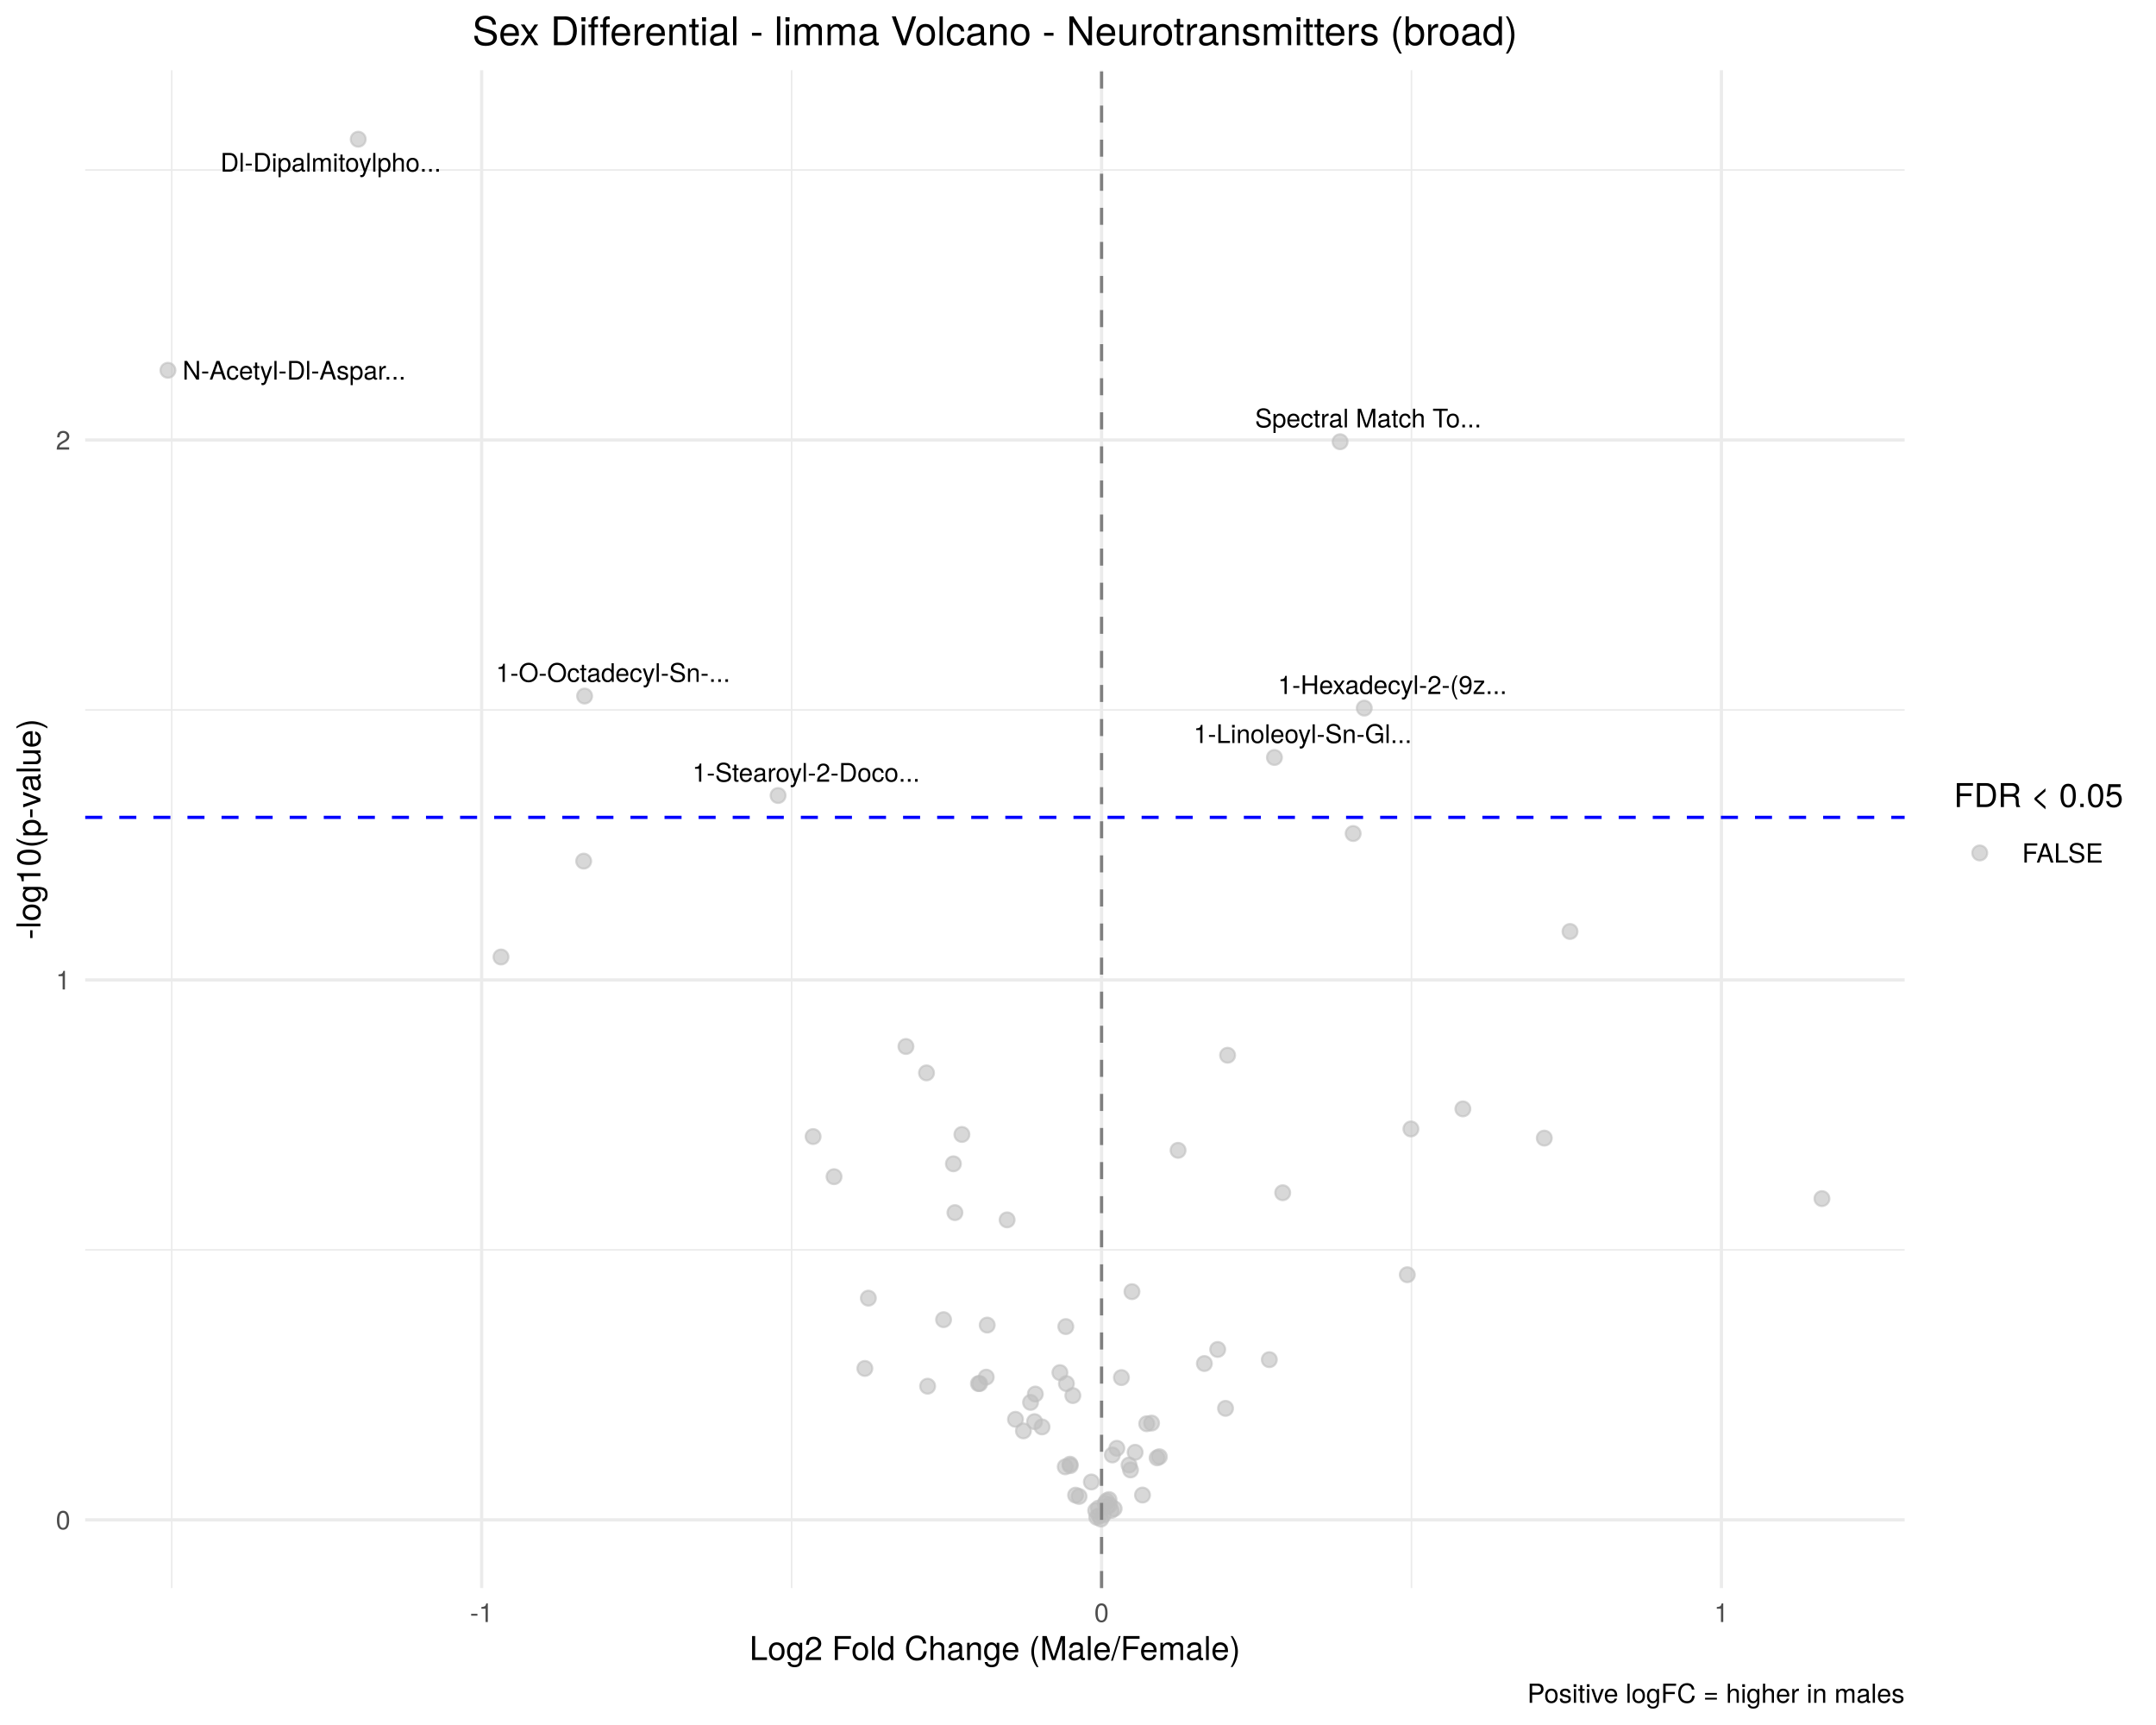
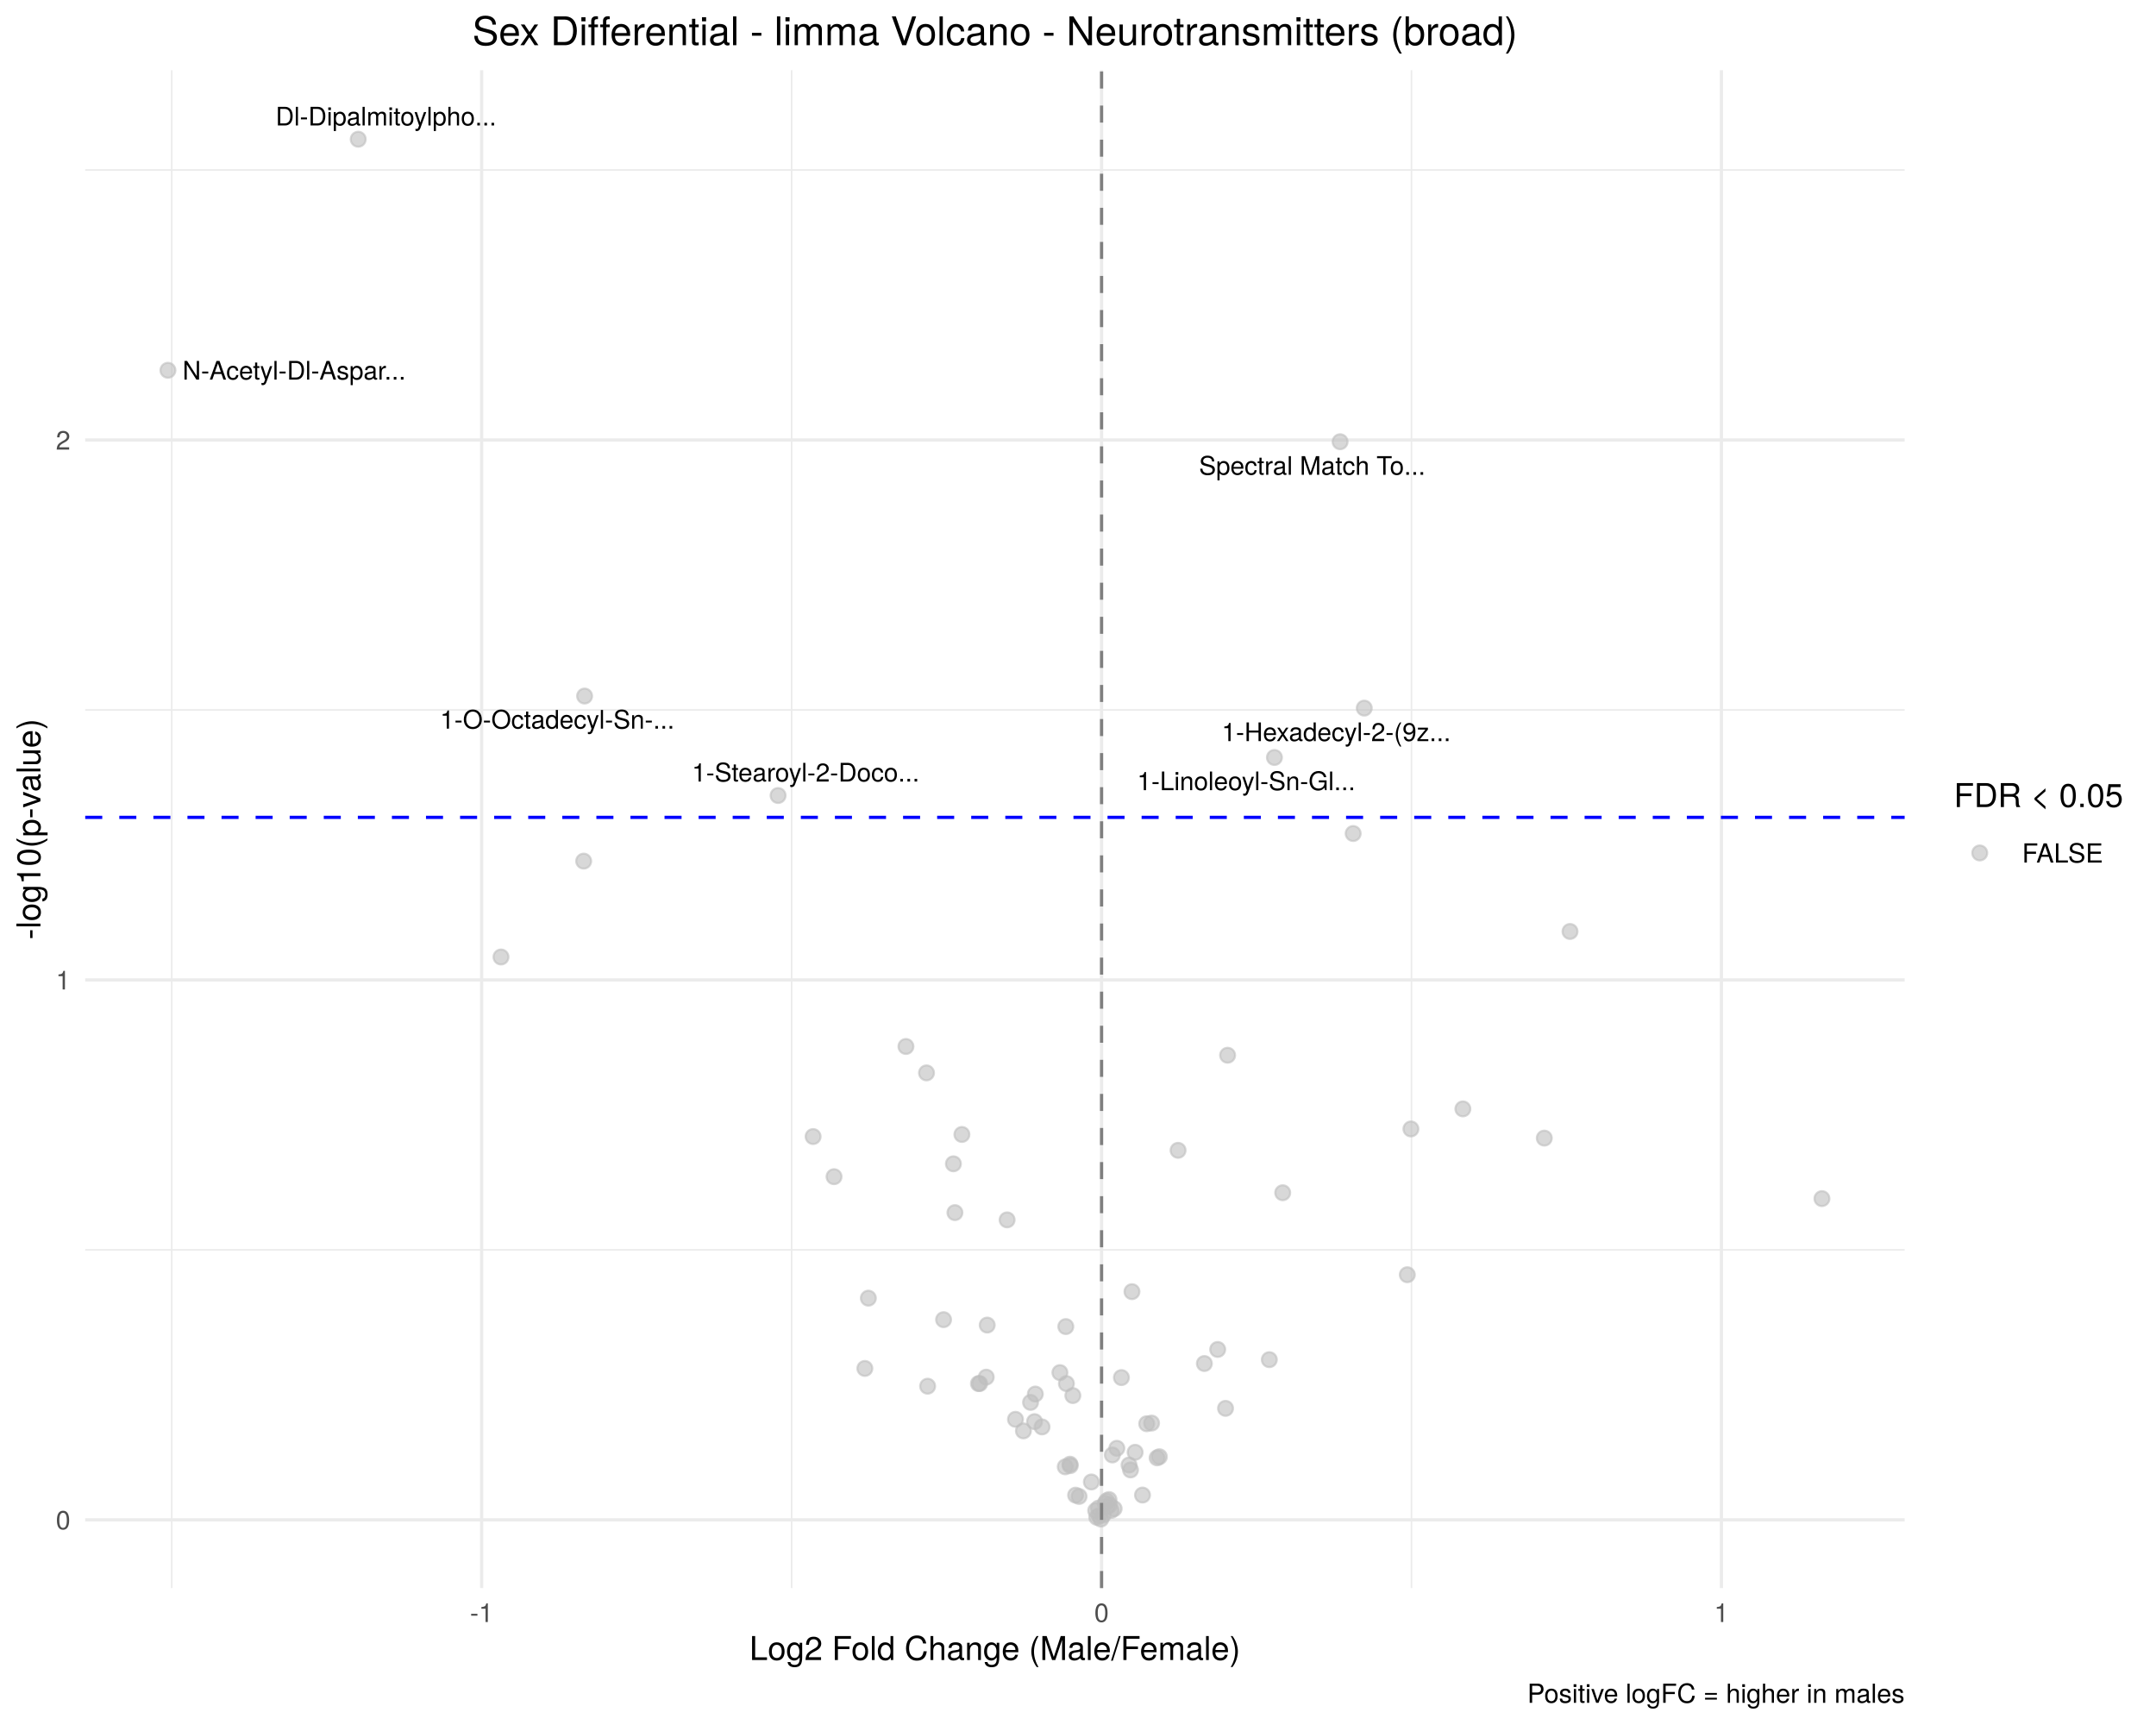
<svg xmlns="http://www.w3.org/2000/svg" class="svglite" width="720.00pt" height="576.00pt" viewBox="0 0 720.00 576.00">
  <defs>
    <style type="text/css">
    .svglite line, .svglite polyline, .svglite polygon, .svglite path, .svglite rect, .svglite circle {
      fill: none;
      stroke: #000000;
      stroke-linecap: round;
      stroke-linejoin: round;
      stroke-miterlimit: 10.00;
    }
    .svglite text {
      white-space: pre;
    }
  </style>
  </defs>
  <rect width="100%" height="100%" style="stroke: none; fill: none;" />
  <defs>
    <clipPath id="cpMC4wMHw3MjAuMDB8MC4wMHw1NzYuMDA=">
      <rect x="0.00" y="0.00" width="720.00" height="576.00" />
    </clipPath>
  </defs>
  <g clip-path="url(#cpMC4wMHw3MjAuMDB8MC4wMHw1NzYuMDA=)">
</g>
  <defs>
    <clipPath id="cpMjguNDZ8NjM2LjA2fDIzLjQ1fDUzMC4yOA==">
      <rect x="28.46" y="23.45" width="607.60" height="506.83" />
    </clipPath>
  </defs>
  <g clip-path="url(#cpMjguNDZ8NjM2LjA2fDIzLjQ1fDUzMC4yOA==)">
    <polyline points="28.46,417.34 636.06,417.34 " style="stroke-width: 0.53; stroke: #EBEBEB; stroke-linecap: butt;" />
    <polyline points="28.46,237.05 636.06,237.05 " style="stroke-width: 0.53; stroke: #EBEBEB; stroke-linecap: butt;" />
    <polyline points="28.46,56.76 636.06,56.76 " style="stroke-width: 0.53; stroke: #EBEBEB; stroke-linecap: butt;" />
    <polyline points="57.35,530.28 57.35,23.45 " style="stroke-width: 0.53; stroke: #EBEBEB; stroke-linecap: butt;" />
    <polyline points="264.36,530.28 264.36,23.45 " style="stroke-width: 0.53; stroke: #EBEBEB; stroke-linecap: butt;" />
    <polyline points="471.37,530.28 471.37,23.45 " style="stroke-width: 0.53; stroke: #EBEBEB; stroke-linecap: butt;" />
    <polyline points="28.46,507.49 636.06,507.49 " style="stroke-width: 1.07; stroke: #EBEBEB; stroke-linecap: butt;" />
    <polyline points="28.46,327.20 636.06,327.20 " style="stroke-width: 1.07; stroke: #EBEBEB; stroke-linecap: butt;" />
    <polyline points="28.46,146.91 636.06,146.91 " style="stroke-width: 1.07; stroke: #EBEBEB; stroke-linecap: butt;" />
    <polyline points="160.85,530.28 160.85,23.45 " style="stroke-width: 1.07; stroke: #EBEBEB; stroke-linecap: butt;" />
    <polyline points="367.87,530.28 367.87,23.45 " style="stroke-width: 1.07; stroke: #EBEBEB; stroke-linecap: butt;" />
    <polyline points="574.88,530.28 574.88,23.45 " style="stroke-width: 1.07; stroke: #EBEBEB; stroke-linecap: butt;" />
    <circle cx="119.63" cy="46.49" r="2.49" style="stroke-width: 0.71; stroke: #BEBEBE; stroke-opacity: 0.60; fill: #BEBEBE; fill-opacity: 0.60;" />
    <circle cx="56.08" cy="123.64" r="2.49" style="stroke-width: 0.71; stroke: #BEBEBE; stroke-opacity: 0.60; fill: #BEBEBE; fill-opacity: 0.60;" />
    <circle cx="447.53" cy="147.50" r="2.49" style="stroke-width: 0.71; stroke: #BEBEBE; stroke-opacity: 0.60; fill: #BEBEBE; fill-opacity: 0.60;" />
    <circle cx="455.60" cy="236.45" r="2.49" style="stroke-width: 0.71; stroke: #BEBEBE; stroke-opacity: 0.60; fill: #BEBEBE; fill-opacity: 0.60;" />
    <circle cx="195.23" cy="232.42" r="2.49" style="stroke-width: 0.71; stroke: #BEBEBE; stroke-opacity: 0.60; fill: #BEBEBE; fill-opacity: 0.60;" />
    <circle cx="425.60" cy="252.93" r="2.49" style="stroke-width: 0.71; stroke: #BEBEBE; stroke-opacity: 0.60; fill: #BEBEBE; fill-opacity: 0.60;" />
    <circle cx="259.84" cy="265.63" r="2.49" style="stroke-width: 0.71; stroke: #BEBEBE; stroke-opacity: 0.60; fill: #BEBEBE; fill-opacity: 0.60;" />
    <circle cx="451.89" cy="278.32" r="2.49" style="stroke-width: 0.71; stroke: #BEBEBE; stroke-opacity: 0.60; fill: #BEBEBE; fill-opacity: 0.60;" />
    <circle cx="194.92" cy="287.54" r="2.49" style="stroke-width: 0.71; stroke: #BEBEBE; stroke-opacity: 0.60; fill: #BEBEBE; fill-opacity: 0.60;" />
    <circle cx="524.31" cy="311.03" r="2.49" style="stroke-width: 0.71; stroke: #BEBEBE; stroke-opacity: 0.60; fill: #BEBEBE; fill-opacity: 0.60;" />
    <circle cx="167.31" cy="319.55" r="2.49" style="stroke-width: 0.71; stroke: #BEBEBE; stroke-opacity: 0.60; fill: #BEBEBE; fill-opacity: 0.60;" />
    <circle cx="409.96" cy="352.36" r="2.49" style="stroke-width: 0.71; stroke: #BEBEBE; stroke-opacity: 0.60; fill: #BEBEBE; fill-opacity: 0.60;" />
    <circle cx="302.54" cy="349.43" r="2.49" style="stroke-width: 0.71; stroke: #BEBEBE; stroke-opacity: 0.60; fill: #BEBEBE; fill-opacity: 0.60;" />
    <circle cx="309.41" cy="358.25" r="2.49" style="stroke-width: 0.71; stroke: #BEBEBE; stroke-opacity: 0.60; fill: #BEBEBE; fill-opacity: 0.60;" />
    <circle cx="608.44" cy="400.23" r="2.49" style="stroke-width: 0.71; stroke: #BEBEBE; stroke-opacity: 0.60; fill: #BEBEBE; fill-opacity: 0.60;" />
    <circle cx="488.53" cy="370.27" r="2.49" style="stroke-width: 0.71; stroke: #BEBEBE; stroke-opacity: 0.60; fill: #BEBEBE; fill-opacity: 0.60;" />
    <circle cx="515.72" cy="380.03" r="2.49" style="stroke-width: 0.71; stroke: #BEBEBE; stroke-opacity: 0.60; fill: #BEBEBE; fill-opacity: 0.60;" />
    <circle cx="471.18" cy="376.97" r="2.49" style="stroke-width: 0.71; stroke: #BEBEBE; stroke-opacity: 0.60; fill: #BEBEBE; fill-opacity: 0.60;" />
    <circle cx="321.23" cy="378.81" r="2.49" style="stroke-width: 0.71; stroke: #BEBEBE; stroke-opacity: 0.60; fill: #BEBEBE; fill-opacity: 0.60;" />
    <circle cx="271.54" cy="379.51" r="2.49" style="stroke-width: 0.71; stroke: #BEBEBE; stroke-opacity: 0.60; fill: #BEBEBE; fill-opacity: 0.60;" />
    <circle cx="393.42" cy="384.11" r="2.49" style="stroke-width: 0.71; stroke: #BEBEBE; stroke-opacity: 0.60; fill: #BEBEBE; fill-opacity: 0.60;" />
    <circle cx="318.39" cy="388.61" r="2.49" style="stroke-width: 0.71; stroke: #BEBEBE; stroke-opacity: 0.60; fill: #BEBEBE; fill-opacity: 0.60;" />
    <circle cx="278.53" cy="392.91" r="2.49" style="stroke-width: 0.71; stroke: #BEBEBE; stroke-opacity: 0.60; fill: #BEBEBE; fill-opacity: 0.60;" />
    <circle cx="428.36" cy="398.27" r="2.49" style="stroke-width: 0.71; stroke: #BEBEBE; stroke-opacity: 0.60; fill: #BEBEBE; fill-opacity: 0.60;" />
    <circle cx="469.97" cy="425.65" r="2.49" style="stroke-width: 0.71; stroke: #BEBEBE; stroke-opacity: 0.60; fill: #BEBEBE; fill-opacity: 0.60;" />
    <circle cx="318.90" cy="404.91" r="2.49" style="stroke-width: 0.71; stroke: #BEBEBE; stroke-opacity: 0.60; fill: #BEBEBE; fill-opacity: 0.60;" />
    <circle cx="336.33" cy="407.33" r="2.49" style="stroke-width: 0.71; stroke: #BEBEBE; stroke-opacity: 0.60; fill: #BEBEBE; fill-opacity: 0.60;" />
    <circle cx="378.02" cy="431.30" r="2.49" style="stroke-width: 0.71; stroke: #BEBEBE; stroke-opacity: 0.60; fill: #BEBEBE; fill-opacity: 0.60;" />
    <circle cx="409.27" cy="470.27" r="2.49" style="stroke-width: 0.71; stroke: #BEBEBE; stroke-opacity: 0.60; fill: #BEBEBE; fill-opacity: 0.60;" />
    <circle cx="289.99" cy="433.47" r="2.49" style="stroke-width: 0.71; stroke: #BEBEBE; stroke-opacity: 0.60; fill: #BEBEBE; fill-opacity: 0.60;" />
    <circle cx="402.20" cy="455.30" r="2.49" style="stroke-width: 0.71; stroke: #BEBEBE; stroke-opacity: 0.60; fill: #BEBEBE; fill-opacity: 0.60;" />
    <circle cx="423.89" cy="454.01" r="2.49" style="stroke-width: 0.71; stroke: #BEBEBE; stroke-opacity: 0.60; fill: #BEBEBE; fill-opacity: 0.60;" />
    <circle cx="329.68" cy="442.46" r="2.49" style="stroke-width: 0.71; stroke: #BEBEBE; stroke-opacity: 0.60; fill: #BEBEBE; fill-opacity: 0.60;" />
    <circle cx="315.11" cy="440.65" r="2.49" style="stroke-width: 0.71; stroke: #BEBEBE; stroke-opacity: 0.60; fill: #BEBEBE; fill-opacity: 0.60;" />
    <circle cx="355.93" cy="442.96" r="2.49" style="stroke-width: 0.71; stroke: #BEBEBE; stroke-opacity: 0.60; fill: #BEBEBE; fill-opacity: 0.60;" />
    <circle cx="288.82" cy="456.94" r="2.49" style="stroke-width: 0.71; stroke: #BEBEBE; stroke-opacity: 0.60; fill: #BEBEBE; fill-opacity: 0.60;" />
    <circle cx="344.16" cy="468.28" r="2.49" style="stroke-width: 0.71; stroke: #BEBEBE; stroke-opacity: 0.60; fill: #BEBEBE; fill-opacity: 0.60;" />
    <circle cx="406.65" cy="450.60" r="2.49" style="stroke-width: 0.71; stroke: #BEBEBE; stroke-opacity: 0.60; fill: #BEBEBE; fill-opacity: 0.60;" />
    <circle cx="353.96" cy="458.33" r="2.49" style="stroke-width: 0.71; stroke: #BEBEBE; stroke-opacity: 0.60; fill: #BEBEBE; fill-opacity: 0.60;" />
    <circle cx="309.78" cy="462.87" r="2.49" style="stroke-width: 0.71; stroke: #BEBEBE; stroke-opacity: 0.60; fill: #BEBEBE; fill-opacity: 0.60;" />
    <circle cx="327.18" cy="461.98" r="2.49" style="stroke-width: 0.71; stroke: #BEBEBE; stroke-opacity: 0.60; fill: #BEBEBE; fill-opacity: 0.60;" />
    <circle cx="329.36" cy="459.85" r="2.49" style="stroke-width: 0.71; stroke: #BEBEBE; stroke-opacity: 0.60; fill: #BEBEBE; fill-opacity: 0.60;" />
    <circle cx="374.50" cy="459.99" r="2.49" style="stroke-width: 0.71; stroke: #BEBEBE; stroke-opacity: 0.60; fill: #BEBEBE; fill-opacity: 0.60;" />
    <circle cx="326.75" cy="462.00" r="2.49" style="stroke-width: 0.71; stroke: #BEBEBE; stroke-opacity: 0.60; fill: #BEBEBE; fill-opacity: 0.60;" />
    <circle cx="356.13" cy="462.00" r="2.49" style="stroke-width: 0.71; stroke: #BEBEBE; stroke-opacity: 0.60; fill: #BEBEBE; fill-opacity: 0.60;" />
    <circle cx="372.07" cy="503.76" r="2.49" style="stroke-width: 0.71; stroke: #BEBEBE; stroke-opacity: 0.60; fill: #BEBEBE; fill-opacity: 0.60;" />
    <circle cx="345.49" cy="474.70" r="2.49" style="stroke-width: 0.71; stroke: #BEBEBE; stroke-opacity: 0.60; fill: #BEBEBE; fill-opacity: 0.60;" />
    <circle cx="345.75" cy="465.49" r="2.49" style="stroke-width: 0.71; stroke: #BEBEBE; stroke-opacity: 0.60; fill: #BEBEBE; fill-opacity: 0.60;" />
    <circle cx="358.28" cy="466.00" r="2.49" style="stroke-width: 0.71; stroke: #BEBEBE; stroke-opacity: 0.60; fill: #BEBEBE; fill-opacity: 0.60;" />
    <circle cx="382.94" cy="475.40" r="2.49" style="stroke-width: 0.71; stroke: #BEBEBE; stroke-opacity: 0.60; fill: #BEBEBE; fill-opacity: 0.60;" />
    <circle cx="359.20" cy="499.26" r="2.49" style="stroke-width: 0.71; stroke: #BEBEBE; stroke-opacity: 0.60; fill: #BEBEBE; fill-opacity: 0.60;" />
    <circle cx="384.57" cy="475.19" r="2.49" style="stroke-width: 0.71; stroke: #BEBEBE; stroke-opacity: 0.60; fill: #BEBEBE; fill-opacity: 0.60;" />
    <circle cx="365.90" cy="504.41" r="2.49" style="stroke-width: 0.71; stroke: #BEBEBE; stroke-opacity: 0.60; fill: #BEBEBE; fill-opacity: 0.60;" />
    <circle cx="339.12" cy="473.93" r="2.49" style="stroke-width: 0.71; stroke: #BEBEBE; stroke-opacity: 0.60; fill: #BEBEBE; fill-opacity: 0.60;" />
    <circle cx="347.99" cy="476.47" r="2.49" style="stroke-width: 0.71; stroke: #BEBEBE; stroke-opacity: 0.60; fill: #BEBEBE; fill-opacity: 0.60;" />
    <circle cx="371.07" cy="504.37" r="2.49" style="stroke-width: 0.71; stroke: #BEBEBE; stroke-opacity: 0.60; fill: #BEBEBE; fill-opacity: 0.60;" />
    <circle cx="341.77" cy="477.79" r="2.49" style="stroke-width: 0.71; stroke: #BEBEBE; stroke-opacity: 0.60; fill: #BEBEBE; fill-opacity: 0.60;" />
    <circle cx="381.54" cy="499.22" r="2.49" style="stroke-width: 0.71; stroke: #BEBEBE; stroke-opacity: 0.60; fill: #BEBEBE; fill-opacity: 0.60;" />
    <circle cx="372.97" cy="483.60" r="2.49" style="stroke-width: 0.71; stroke: #BEBEBE; stroke-opacity: 0.60; fill: #BEBEBE; fill-opacity: 0.60;" />
    <circle cx="377.05" cy="489.19" r="2.49" style="stroke-width: 0.71; stroke: #BEBEBE; stroke-opacity: 0.60; fill: #BEBEBE; fill-opacity: 0.60;" />
    <circle cx="379.08" cy="484.94" r="2.49" style="stroke-width: 0.71; stroke: #BEBEBE; stroke-opacity: 0.60; fill: #BEBEBE; fill-opacity: 0.60;" />
    <circle cx="371.47" cy="485.83" r="2.49" style="stroke-width: 0.71; stroke: #BEBEBE; stroke-opacity: 0.60; fill: #BEBEBE; fill-opacity: 0.60;" />
    <circle cx="387.17" cy="486.42" r="2.49" style="stroke-width: 0.71; stroke: #BEBEBE; stroke-opacity: 0.60; fill: #BEBEBE; fill-opacity: 0.60;" />
    <circle cx="386.42" cy="486.80" r="2.49" style="stroke-width: 0.71; stroke: #BEBEBE; stroke-opacity: 0.60; fill: #BEBEBE; fill-opacity: 0.60;" />
    <circle cx="357.32" cy="488.91" r="2.49" style="stroke-width: 0.71; stroke: #BEBEBE; stroke-opacity: 0.60; fill: #BEBEBE; fill-opacity: 0.60;" />
    <circle cx="357.41" cy="489.40" r="2.49" style="stroke-width: 0.71; stroke: #BEBEBE; stroke-opacity: 0.60; fill: #BEBEBE; fill-opacity: 0.60;" />
    <circle cx="355.74" cy="489.79" r="2.49" style="stroke-width: 0.71; stroke: #BEBEBE; stroke-opacity: 0.60; fill: #BEBEBE; fill-opacity: 0.60;" />
    <circle cx="377.54" cy="490.83" r="2.49" style="stroke-width: 0.71; stroke: #BEBEBE; stroke-opacity: 0.60; fill: #BEBEBE; fill-opacity: 0.60;" />
    <circle cx="364.47" cy="494.85" r="2.49" style="stroke-width: 0.71; stroke: #BEBEBE; stroke-opacity: 0.60; fill: #BEBEBE; fill-opacity: 0.60;" />
    <circle cx="360.36" cy="499.68" r="2.49" style="stroke-width: 0.71; stroke: #BEBEBE; stroke-opacity: 0.60; fill: #BEBEBE; fill-opacity: 0.60;" />
    <circle cx="370.35" cy="500.72" r="2.49" style="stroke-width: 0.71; stroke: #BEBEBE; stroke-opacity: 0.60; fill: #BEBEBE; fill-opacity: 0.60;" />
    <circle cx="369.57" cy="501.17" r="2.49" style="stroke-width: 0.71; stroke: #BEBEBE; stroke-opacity: 0.60; fill: #BEBEBE; fill-opacity: 0.60;" />
    <circle cx="369.07" cy="502.00" r="2.49" style="stroke-width: 0.71; stroke: #BEBEBE; stroke-opacity: 0.60; fill: #BEBEBE; fill-opacity: 0.60;" />
    <circle cx="370.56" cy="502.50" r="2.49" style="stroke-width: 0.71; stroke: #BEBEBE; stroke-opacity: 0.60; fill: #BEBEBE; fill-opacity: 0.60;" />
    <circle cx="369.80" cy="503.10" r="2.49" style="stroke-width: 0.71; stroke: #BEBEBE; stroke-opacity: 0.60; fill: #BEBEBE; fill-opacity: 0.60;" />
    <circle cx="366.85" cy="503.58" r="2.49" style="stroke-width: 0.71; stroke: #BEBEBE; stroke-opacity: 0.60; fill: #BEBEBE; fill-opacity: 0.60;" />
    <circle cx="368.39" cy="505.95" r="2.49" style="stroke-width: 0.71; stroke: #BEBEBE; stroke-opacity: 0.60; fill: #BEBEBE; fill-opacity: 0.60;" />
    <circle cx="367.07" cy="506.12" r="2.49" style="stroke-width: 0.71; stroke: #BEBEBE; stroke-opacity: 0.60; fill: #BEBEBE; fill-opacity: 0.60;" />
    <circle cx="366.27" cy="506.65" r="2.49" style="stroke-width: 0.71; stroke: #BEBEBE; stroke-opacity: 0.60; fill: #BEBEBE; fill-opacity: 0.60;" />
    <circle cx="367.65" cy="507.24" r="2.49" style="stroke-width: 0.71; stroke: #BEBEBE; stroke-opacity: 0.60; fill: #BEBEBE; fill-opacity: 0.60;" />
-     <text x="110.46" y="57.31" text-anchor="middle" style="font-size: 8.54px; font-weight: 0; font-family: &quot;TeX Gyre Heros&quot;;" textLength="73.94px" lengthAdjust="spacingAndGlyphs">Dl-Dipalmitoylpho...</text>
-     <text x="98.22" y="126.75" text-anchor="middle" style="font-size: 8.54px; font-weight: 0; font-family: &quot;TeX Gyre Heros&quot;;" textLength="75.35px" lengthAdjust="spacingAndGlyphs">N-Acetyl-Dl-Aspar...</text>
-     <text x="456.92" y="142.71" text-anchor="middle" style="font-size: 8.54px; font-weight: 0; font-family: &quot;TeX Gyre Heros&quot;;" textLength="76.32px" lengthAdjust="spacingAndGlyphs">Spectral Match To...</text>
-     <text x="464.99" y="231.74" text-anchor="middle" style="font-size: 8.54px; font-weight: 0; font-family: &quot;TeX Gyre Heros&quot;;" textLength="76.80px" lengthAdjust="spacingAndGlyphs">1-Hexadecyl-2-(9z...</text>
-     <text x="204.74" y="227.69" text-anchor="middle" style="font-size: 8.54px; font-weight: 0; font-family: &quot;TeX Gyre Heros&quot;;" textLength="78.22px" lengthAdjust="spacingAndGlyphs">1-O-Octadecyl-Sn-...</text>
-     <text x="435.03" y="248.10" text-anchor="middle" style="font-size: 8.54px; font-weight: 0; font-family: &quot;TeX Gyre Heros&quot;;" textLength="73.02px" lengthAdjust="spacingAndGlyphs">1-Linoleoyl-Sn-Gl...</text>
-     <text x="269.21" y="261.02" text-anchor="middle" style="font-size: 8.54px; font-weight: 0; font-family: &quot;TeX Gyre Heros&quot;;" textLength="76.33px" lengthAdjust="spacingAndGlyphs">1-Stearoyl-2-Doco...</text>
+     <text x="128.90" y="41.90" text-anchor="middle" style="font-size: 8.54px; font-weight: 0; font-family: &quot;TeX Gyre Heros&quot;;" textLength="73.94px" lengthAdjust="spacingAndGlyphs">Dl-Dipalmitoylpho...</text>
+     <text x="98.23" y="126.75" text-anchor="middle" style="font-size: 8.54px; font-weight: 0; font-family: &quot;TeX Gyre Heros&quot;;" textLength="75.35px" lengthAdjust="spacingAndGlyphs">N-Acetyl-Dl-Aspar...</text>
+     <text x="438.21" y="158.54" text-anchor="middle" style="font-size: 8.54px; font-weight: 0; font-family: &quot;TeX Gyre Heros&quot;;" textLength="76.32px" lengthAdjust="spacingAndGlyphs">Spectral Match To...</text>
+     <text x="446.23" y="247.46" text-anchor="middle" style="font-size: 8.54px; font-weight: 0; font-family: &quot;TeX Gyre Heros&quot;;" textLength="76.80px" lengthAdjust="spacingAndGlyphs">1-Hexadecyl-2-(9z...</text>
+     <text x="186.10" y="243.30" text-anchor="middle" style="font-size: 8.54px; font-weight: 0; font-family: &quot;TeX Gyre Heros&quot;;" textLength="78.22px" lengthAdjust="spacingAndGlyphs">1-O-Octadecyl-Sn-...</text>
+     <text x="416.18" y="263.85" text-anchor="middle" style="font-size: 8.54px; font-weight: 0; font-family: &quot;TeX Gyre Heros&quot;;" textLength="73.02px" lengthAdjust="spacingAndGlyphs">1-Linoleoyl-Sn-Gl...</text>
+     <text x="269.05" y="260.96" text-anchor="middle" style="font-size: 8.54px; font-weight: 0; font-family: &quot;TeX Gyre Heros&quot;;" textLength="76.33px" lengthAdjust="spacingAndGlyphs">1-Stearoyl-2-Doco...</text>
    <line x1="28.46" y1="272.92" x2="636.06" y2="272.92" style="stroke-width: 1.07; stroke: #0000FF; stroke-dasharray: 5.69,5.69; stroke-linecap: butt;" />
    <line x1="367.87" y1="530.28" x2="367.87" y2="23.45" style="stroke-width: 1.07; stroke: #7F7F7F; stroke-dasharray: 5.69,5.69; stroke-linecap: butt;" />
  </g>
  <g clip-path="url(#cpMC4wMHw3MjAuMDB8MC4wMHw1NzYuMDA=)">
    <text x="23.53" y="510.69" text-anchor="end" style="font-size: 8.80px; font-weight: 0;fill: #4D4D4D; font-family: &quot;TeX Gyre Heros&quot;;" textLength="4.89px" lengthAdjust="spacingAndGlyphs">0</text>
    <text x="23.53" y="330.40" text-anchor="end" style="font-size: 8.80px; font-weight: 0;fill: #4D4D4D; font-family: &quot;TeX Gyre Heros&quot;;" textLength="4.89px" lengthAdjust="spacingAndGlyphs">1</text>
    <text x="23.53" y="150.12" text-anchor="end" style="font-size: 8.80px; font-weight: 0;fill: #4D4D4D; font-family: &quot;TeX Gyre Heros&quot;;" textLength="4.89px" lengthAdjust="spacingAndGlyphs">2</text>
    <text x="160.85" y="541.62" text-anchor="middle" style="font-size: 8.80px; font-weight: 0;fill: #4D4D4D; font-family: &quot;TeX Gyre Heros&quot;;" textLength="7.82px" lengthAdjust="spacingAndGlyphs">-1</text>
    <text x="367.87" y="541.62" text-anchor="middle" style="font-size: 8.80px; font-weight: 0;fill: #4D4D4D; font-family: &quot;TeX Gyre Heros&quot;;" textLength="4.89px" lengthAdjust="spacingAndGlyphs">0</text>
    <text x="574.88" y="541.62" text-anchor="middle" style="font-size: 8.80px; font-weight: 0;fill: #4D4D4D; font-family: &quot;TeX Gyre Heros&quot;;" textLength="4.89px" lengthAdjust="spacingAndGlyphs">1</text>
    <text x="332.26" y="554.31" text-anchor="middle" style="font-size: 11.00px; font-weight: 0; font-family: &quot;TeX Gyre Heros&quot;;" textLength="164.40px" lengthAdjust="spacingAndGlyphs">Log2 Fold Change (Male/Female)</text>
    <text transform="translate(13.50,276.86) rotate(-90)" text-anchor="middle" style="font-size: 11.00px; font-weight: 0; font-family: &quot;TeX Gyre Heros&quot;;" textLength="73.94px" lengthAdjust="spacingAndGlyphs">-log10(p-value)</text>
    <text x="652.50" y="269.49" style="font-size: 11.00px; font-weight: 0; font-family: &quot;TeX Gyre Heros&quot;;" textLength="56.54px" lengthAdjust="spacingAndGlyphs">FDR &lt; 0.05</text>
    <circle cx="661.14" cy="284.81" r="2.49" style="stroke-width: 0.71; stroke: #BEBEBE; stroke-opacity: 0.60; fill: #BEBEBE; fill-opacity: 0.60;" />
    <text x="675.26" y="288.02" style="font-size: 8.80px; font-weight: 0; font-family: &quot;TeX Gyre Heros&quot;;" textLength="27.87px" lengthAdjust="spacingAndGlyphs">FALSE</text>
    <text x="332.26" y="15.09" text-anchor="middle" style="font-size: 13.20px; font-weight: 0; font-family: &quot;TeX Gyre Heros&quot;;" textLength="350.25px" lengthAdjust="spacingAndGlyphs">Sex Differential - limma Volcano - Neurotransmitters (broad)</text>
    <text x="636.06" y="568.60" text-anchor="end" style="font-size: 8.80px; font-weight: 0; font-family: &quot;TeX Gyre Heros&quot;;" textLength="126.37px" lengthAdjust="spacingAndGlyphs">Positive logFC = higher in males</text>
  </g>
</svg>
